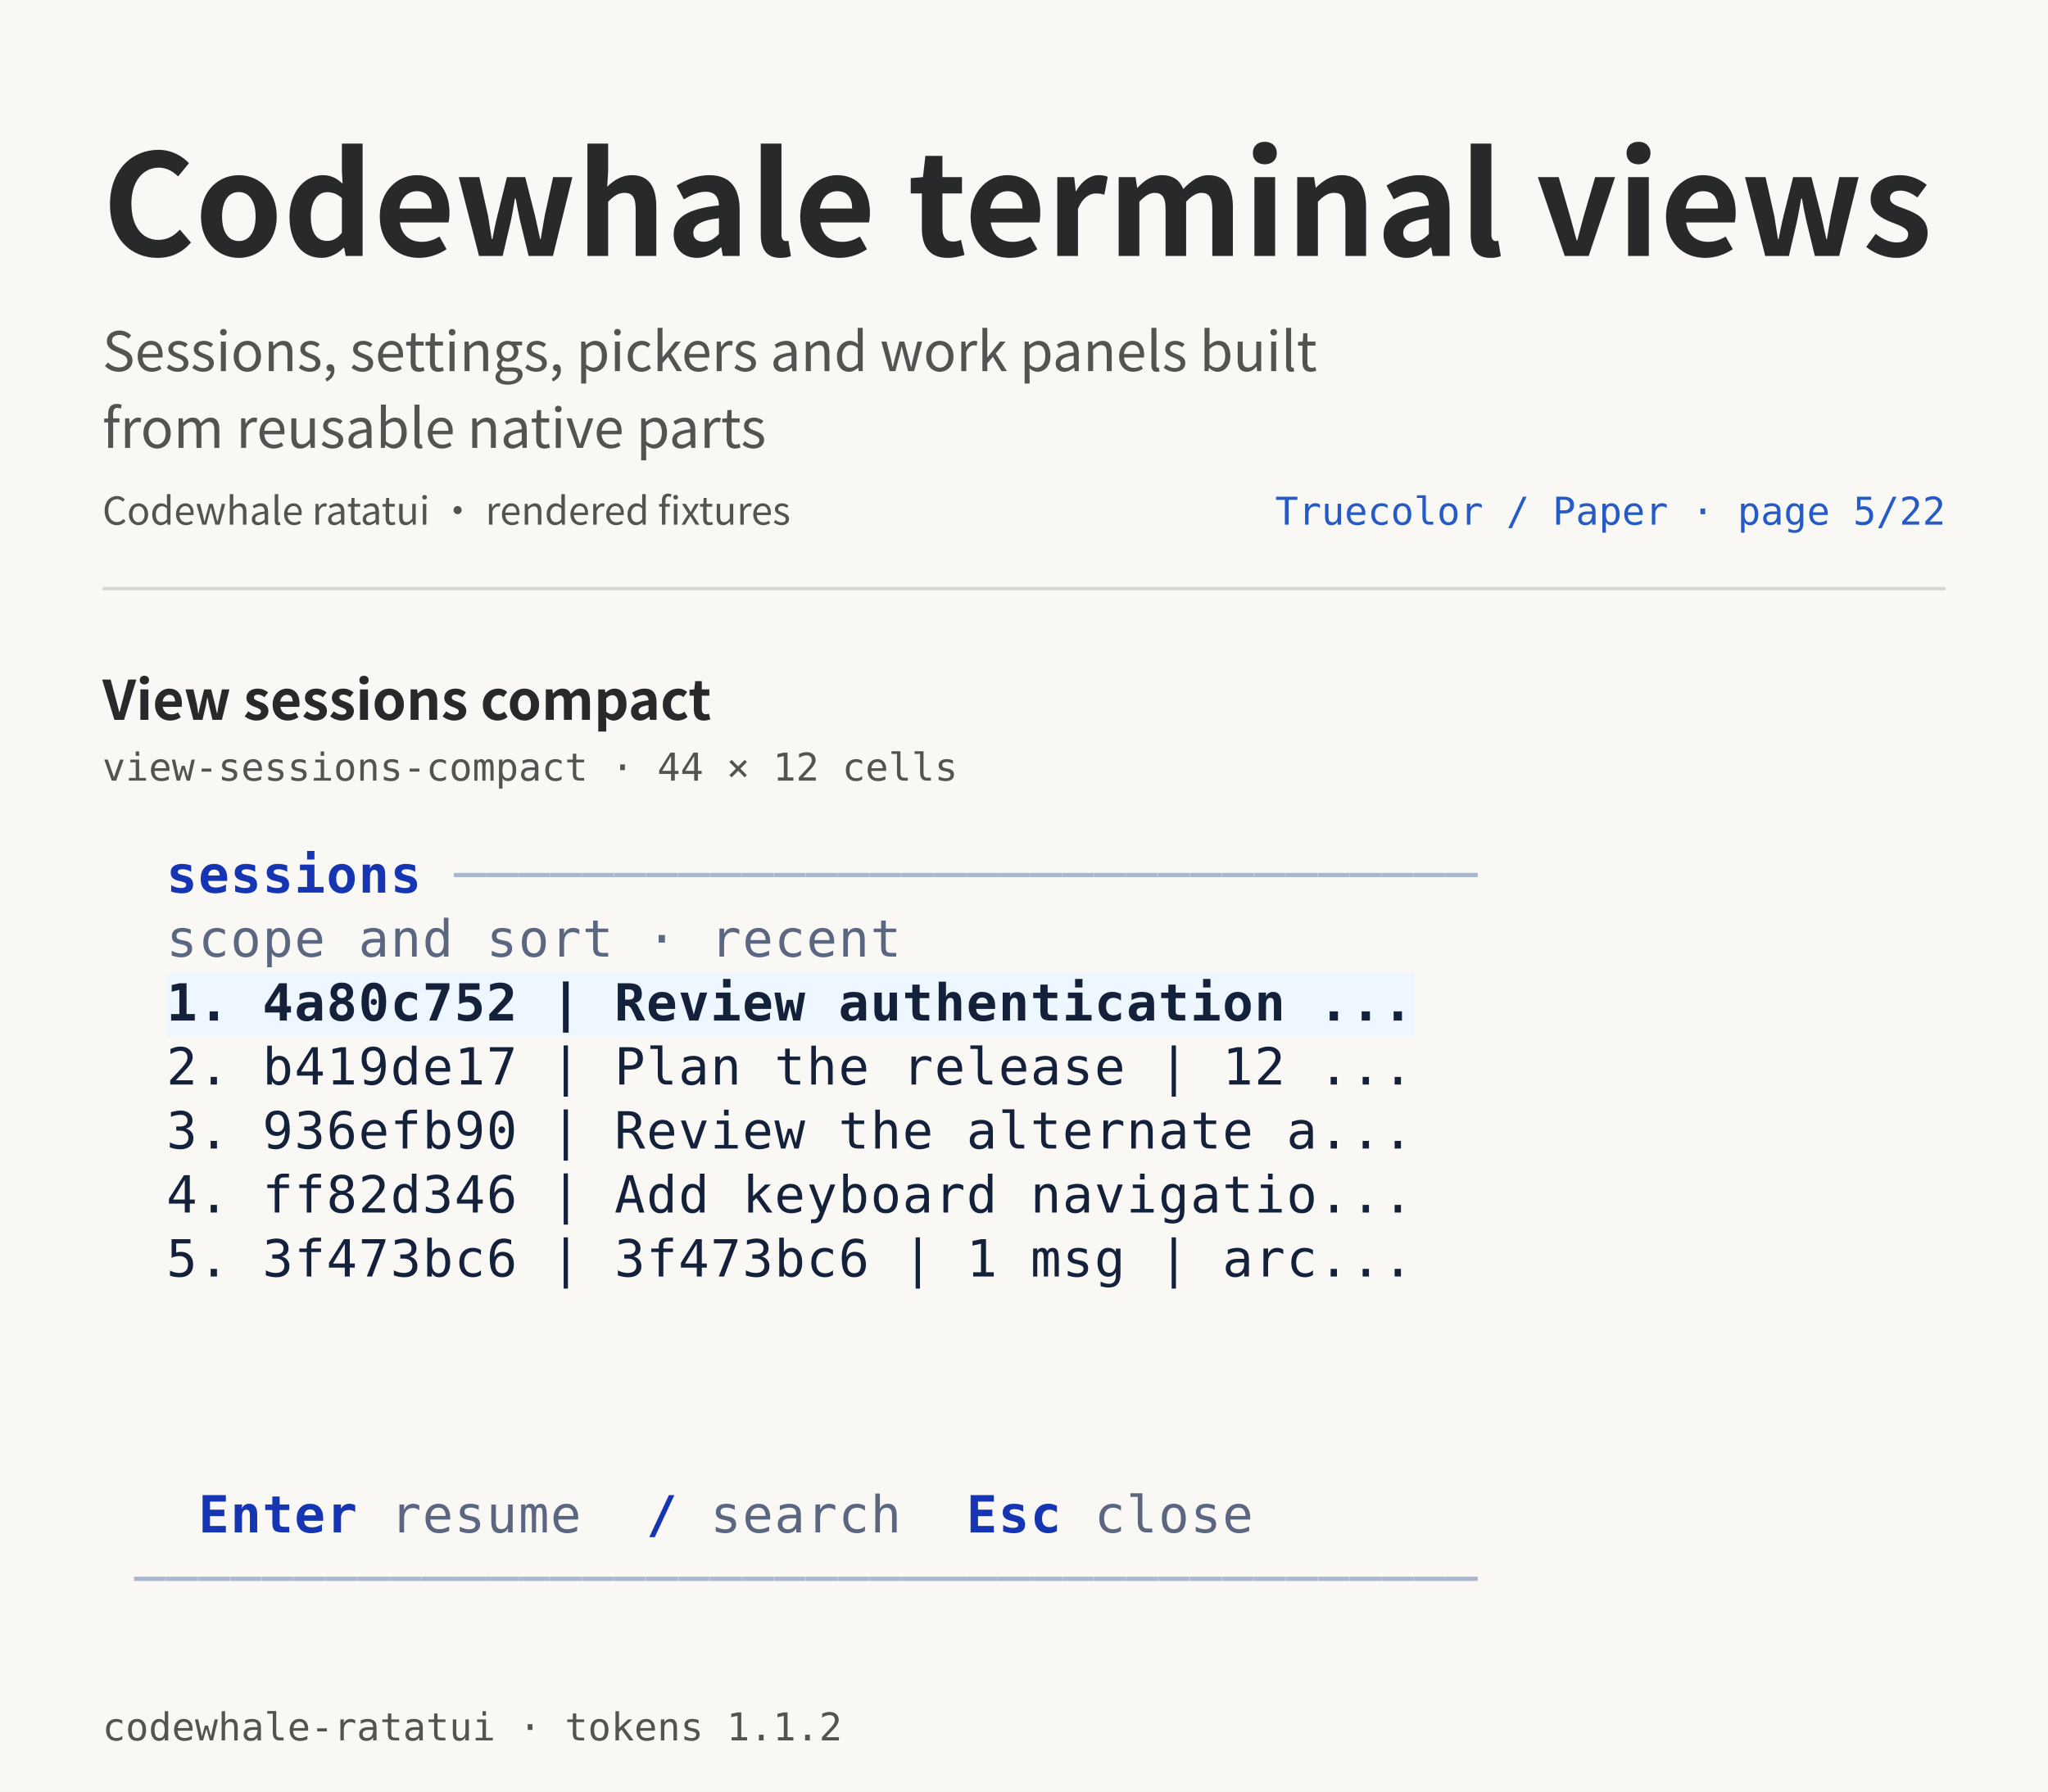
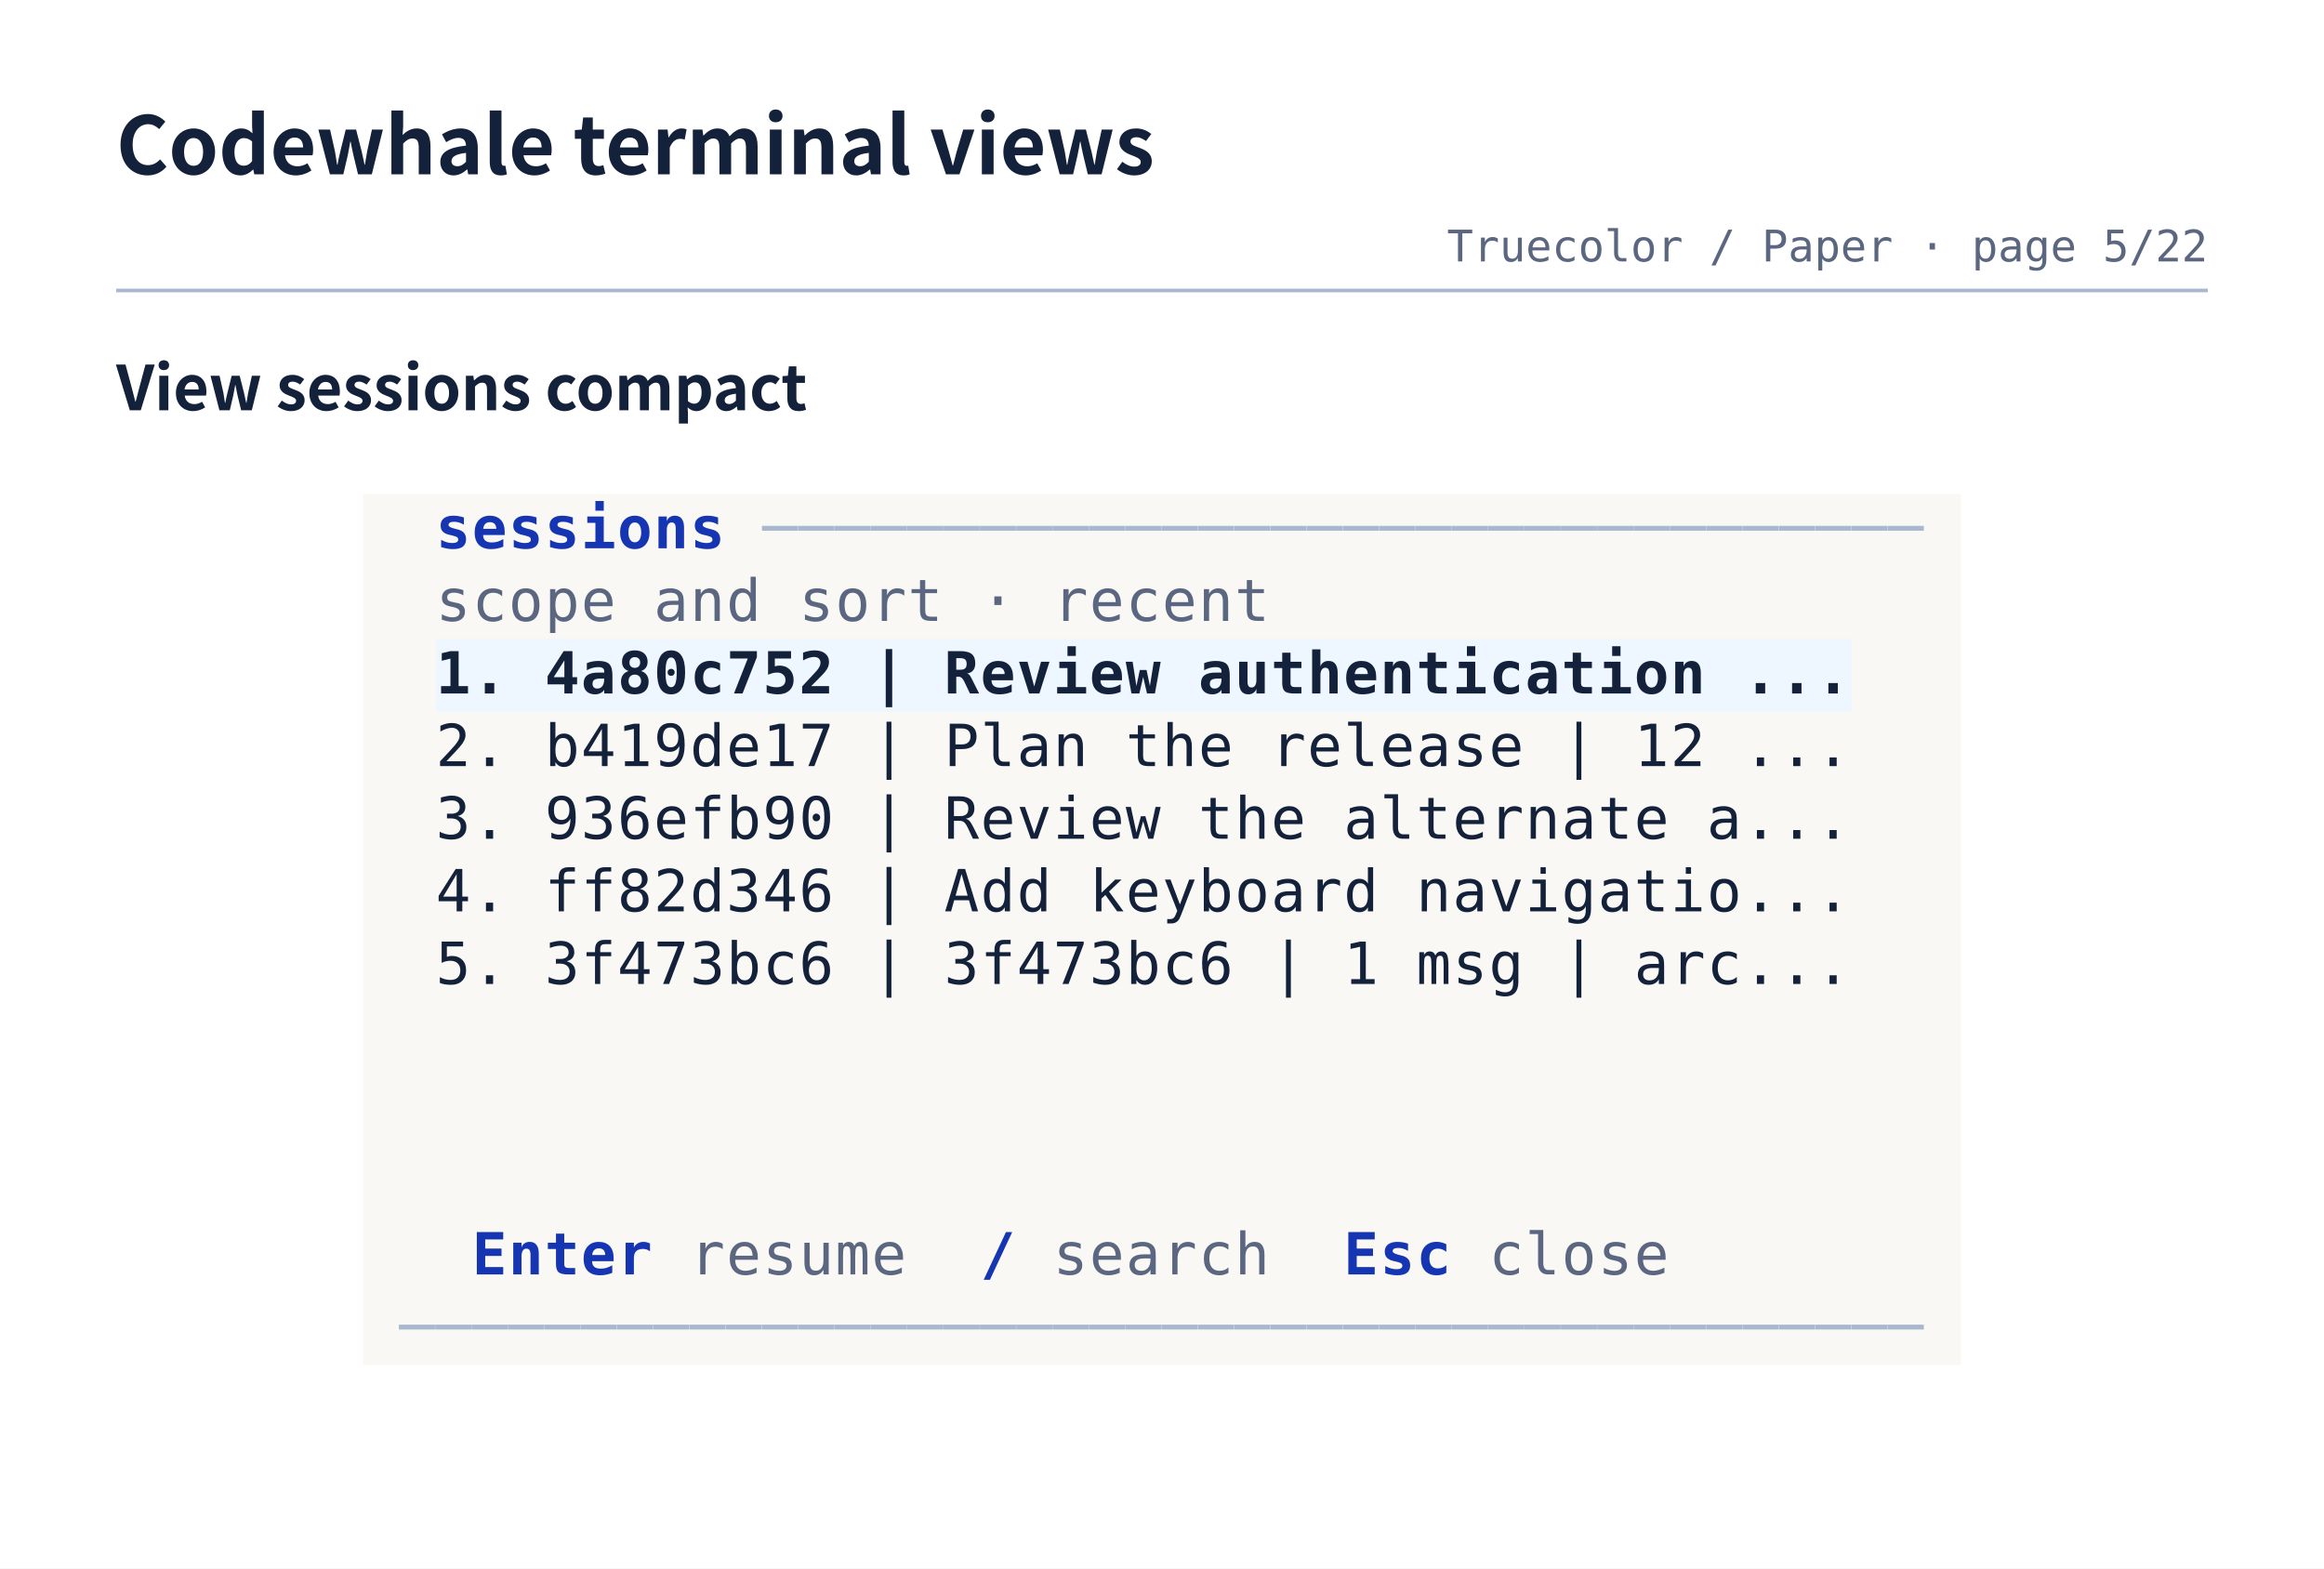
- <svg xmlns="http://www.w3.org/2000/svg" width="640" height="560" viewBox="0 0 640 560" role="img" aria-labelledby="title desc">
-   <rect width="100%" height="100%" fill="#faf8f5" />
-   <text x="32" y="80" fill="#28292b" font-family="'Shannon Sans','PingFang SC','Hiragino Sans GB','Microsoft YaHei UI','Microsoft YaHei','Noto Sans CJK SC','Noto Sans SC','Source Han Sans SC',-apple-system,BlinkMacSystemFont,'Segoe UI',sans-serif" font-size="44" font-weight="600">Codewhale terminal views</text>
-   <text x="32" y="116" fill="#535451" font-family="'Shannon Sans','PingFang SC','Hiragino Sans GB','Microsoft YaHei UI','Microsoft YaHei','Noto Sans CJK SC','Noto Sans SC','Source Han Sans SC',-apple-system,BlinkMacSystemFont,'Segoe UI',sans-serif" font-size="17">Sessions, settings, pickers and work panels built</text>
-   <text x="32" y="140" fill="#535451" font-family="'Shannon Sans','PingFang SC','Hiragino Sans GB','Microsoft YaHei UI','Microsoft YaHei','Noto Sans CJK SC','Noto Sans SC','Source Han Sans SC',-apple-system,BlinkMacSystemFont,'Segoe UI',sans-serif" font-size="17">from reusable native parts</text>
-   <text x="32" y="164" fill="#535451" font-family="'Shannon Sans','PingFang SC','Hiragino Sans GB','Microsoft YaHei UI','Microsoft YaHei','Noto Sans CJK SC','Noto Sans SC','Source Han Sans SC',-apple-system,BlinkMacSystemFont,'Segoe UI',sans-serif" font-size="12">Codewhale ratatui · rendered fixtures</text>
-   <text x="608" y="164" fill="#245bc7" font-family="'DejaVu Sans Mono','Cascadia Mono','SFMono-Regular',Consolas,'Liberation Mono',monospace" font-size="12" text-anchor="end">Truecolor / Paper · page 5/22</text>
-   <path d="M32 184H608" stroke="#d9d5cf" stroke-width="1" />
-   <text x="32" y="544" fill="#535451" font-family="'DejaVu Sans Mono','Cascadia Mono','SFMono-Regular',Consolas,'Liberation Mono',monospace" font-size="12">codewhale-ratatui · tokens 1.1.2</text>
+ <svg xmlns="http://www.w3.org/2000/svg" width="640" height="432" viewBox="0 0 640 432" role="img" aria-labelledby="title desc">
+   <rect width="100%" height="100%" fill="#ffffff" />
+   <text x="32" y="48" fill="#14213a" font-family="'Shannon Sans','PingFang SC','Hiragino Sans GB','Microsoft YaHei UI','Microsoft YaHei','Noto Sans CJK SC','Noto Sans SC','Source Han Sans SC',-apple-system,BlinkMacSystemFont,'Segoe UI',sans-serif" font-size="22" font-weight="600">Codewhale terminal views</text>
+   <text x="608" y="72" fill="#5b6780" font-family="'DejaVu Sans Mono','Cascadia Mono','SFMono-Regular',Consolas,'Liberation Mono',monospace" font-size="12" text-anchor="end">Truecolor / Paper · page 5/22</text>
+   <path d="M32 80H608" stroke="#a9b8cf" stroke-width="1" />
  <g data-entry="view-sessions-compact">
-     <text x="32" y="225" fill="#28292b" font-family="'Shannon Sans','PingFang SC','Hiragino Sans GB','Microsoft YaHei UI','Microsoft YaHei','Noto Sans CJK SC','Noto Sans SC','Source Han Sans SC',-apple-system,BlinkMacSystemFont,'Segoe UI',sans-serif" font-size="17" font-weight="600">View sessions compact</text>
-     <text x="32" y="244" fill="#535451" font-family="'DejaVu Sans Mono','Cascadia Mono','SFMono-Regular',Consolas,'Liberation Mono',monospace" font-size="12">view-sessions-compact  ·  44 × 12 cells</text>
-     <svg width="440" height="240" viewBox="0 0 440 240" role="img" x="32" y="264">
+     <text x="32" y="113" fill="#14213a" font-family="'Shannon Sans','PingFang SC','Hiragino Sans GB','Microsoft YaHei UI','Microsoft YaHei','Noto Sans CJK SC','Noto Sans SC','Source Han Sans SC',-apple-system,BlinkMacSystemFont,'Segoe UI',sans-serif" font-size="17" font-weight="600">View sessions compact</text>
+     <svg width="440" height="240" viewBox="0 0 440 240" role="img" x="100" y="136">
      <rect width="100%" height="100%" fill="#faf8f5" />
      <rect x="20" y="40" width="390" height="20" fill="#eef6ff" />
      <g font-family="'DejaVu Sans Mono','Cascadia Mono','SFMono-Regular',Consolas,'Liberation Mono',monospace" font-size="16" xml:space="preserve">
        <text x="20" y="15" fill="#1535b2" textLength="10" lengthAdjust="spacingAndGlyphs" font-weight="700">s</text>
        <text x="30" y="15" fill="#1535b2" textLength="10" lengthAdjust="spacingAndGlyphs" font-weight="700">e</text>
        <text x="40" y="15" fill="#1535b2" textLength="10" lengthAdjust="spacingAndGlyphs" font-weight="700">s</text>
        <text x="50" y="15" fill="#1535b2" textLength="10" lengthAdjust="spacingAndGlyphs" font-weight="700">s</text>
        <text x="60" y="15" fill="#1535b2" textLength="10" lengthAdjust="spacingAndGlyphs" font-weight="700">i</text>
        <text x="70" y="15" fill="#1535b2" textLength="10" lengthAdjust="spacingAndGlyphs" font-weight="700">o</text>
        <text x="80" y="15" fill="#1535b2" textLength="10" lengthAdjust="spacingAndGlyphs" font-weight="700">n</text>
        <text x="90" y="15" fill="#1535b2" textLength="10" lengthAdjust="spacingAndGlyphs" font-weight="700">s</text>
        <text x="110" y="15" fill="#a9b8cf" textLength="10" lengthAdjust="spacingAndGlyphs">─</text>
        <text x="120" y="15" fill="#a9b8cf" textLength="10" lengthAdjust="spacingAndGlyphs">─</text>
        <text x="130" y="15" fill="#a9b8cf" textLength="10" lengthAdjust="spacingAndGlyphs">─</text>
        <text x="140" y="15" fill="#a9b8cf" textLength="10" lengthAdjust="spacingAndGlyphs">─</text>
        <text x="150" y="15" fill="#a9b8cf" textLength="10" lengthAdjust="spacingAndGlyphs">─</text>
        <text x="160" y="15" fill="#a9b8cf" textLength="10" lengthAdjust="spacingAndGlyphs">─</text>
        <text x="170" y="15" fill="#a9b8cf" textLength="10" lengthAdjust="spacingAndGlyphs">─</text>
        <text x="180" y="15" fill="#a9b8cf" textLength="10" lengthAdjust="spacingAndGlyphs">─</text>
        <text x="190" y="15" fill="#a9b8cf" textLength="10" lengthAdjust="spacingAndGlyphs">─</text>
        <text x="200" y="15" fill="#a9b8cf" textLength="10" lengthAdjust="spacingAndGlyphs">─</text>
        <text x="210" y="15" fill="#a9b8cf" textLength="10" lengthAdjust="spacingAndGlyphs">─</text>
        <text x="220" y="15" fill="#a9b8cf" textLength="10" lengthAdjust="spacingAndGlyphs">─</text>
        <text x="230" y="15" fill="#a9b8cf" textLength="10" lengthAdjust="spacingAndGlyphs">─</text>
        <text x="240" y="15" fill="#a9b8cf" textLength="10" lengthAdjust="spacingAndGlyphs">─</text>
        <text x="250" y="15" fill="#a9b8cf" textLength="10" lengthAdjust="spacingAndGlyphs">─</text>
        <text x="260" y="15" fill="#a9b8cf" textLength="10" lengthAdjust="spacingAndGlyphs">─</text>
        <text x="270" y="15" fill="#a9b8cf" textLength="10" lengthAdjust="spacingAndGlyphs">─</text>
        <text x="280" y="15" fill="#a9b8cf" textLength="10" lengthAdjust="spacingAndGlyphs">─</text>
        <text x="290" y="15" fill="#a9b8cf" textLength="10" lengthAdjust="spacingAndGlyphs">─</text>
        <text x="300" y="15" fill="#a9b8cf" textLength="10" lengthAdjust="spacingAndGlyphs">─</text>
        <text x="310" y="15" fill="#a9b8cf" textLength="10" lengthAdjust="spacingAndGlyphs">─</text>
        <text x="320" y="15" fill="#a9b8cf" textLength="10" lengthAdjust="spacingAndGlyphs">─</text>
        <text x="330" y="15" fill="#a9b8cf" textLength="10" lengthAdjust="spacingAndGlyphs">─</text>
        <text x="340" y="15" fill="#a9b8cf" textLength="10" lengthAdjust="spacingAndGlyphs">─</text>
        <text x="350" y="15" fill="#a9b8cf" textLength="10" lengthAdjust="spacingAndGlyphs">─</text>
        <text x="360" y="15" fill="#a9b8cf" textLength="10" lengthAdjust="spacingAndGlyphs">─</text>
        <text x="370" y="15" fill="#a9b8cf" textLength="10" lengthAdjust="spacingAndGlyphs">─</text>
        <text x="380" y="15" fill="#a9b8cf" textLength="10" lengthAdjust="spacingAndGlyphs">─</text>
        <text x="390" y="15" fill="#a9b8cf" textLength="10" lengthAdjust="spacingAndGlyphs">─</text>
        <text x="400" y="15" fill="#a9b8cf" textLength="10" lengthAdjust="spacingAndGlyphs">─</text>
        <text x="410" y="15" fill="#a9b8cf" textLength="10" lengthAdjust="spacingAndGlyphs">─</text>
        <text x="420" y="15" fill="#a9b8cf" textLength="10" lengthAdjust="spacingAndGlyphs">─</text>
        <text x="20" y="35" fill="#5b6780" textLength="10" lengthAdjust="spacingAndGlyphs">s</text>
        <text x="30" y="35" fill="#5b6780" textLength="10" lengthAdjust="spacingAndGlyphs">c</text>
        <text x="40" y="35" fill="#5b6780" textLength="10" lengthAdjust="spacingAndGlyphs">o</text>
        <text x="50" y="35" fill="#5b6780" textLength="10" lengthAdjust="spacingAndGlyphs">p</text>
        <text x="60" y="35" fill="#5b6780" textLength="10" lengthAdjust="spacingAndGlyphs">e</text>
        <text x="80" y="35" fill="#5b6780" textLength="10" lengthAdjust="spacingAndGlyphs">a</text>
        <text x="90" y="35" fill="#5b6780" textLength="10" lengthAdjust="spacingAndGlyphs">n</text>
        <text x="100" y="35" fill="#5b6780" textLength="10" lengthAdjust="spacingAndGlyphs">d</text>
        <text x="120" y="35" fill="#5b6780" textLength="10" lengthAdjust="spacingAndGlyphs">s</text>
        <text x="130" y="35" fill="#5b6780" textLength="10" lengthAdjust="spacingAndGlyphs">o</text>
        <text x="140" y="35" fill="#5b6780" textLength="10" lengthAdjust="spacingAndGlyphs">r</text>
        <text x="150" y="35" fill="#5b6780" textLength="10" lengthAdjust="spacingAndGlyphs">t</text>
        <text x="170" y="35" fill="#5b6780" textLength="10" lengthAdjust="spacingAndGlyphs">·</text>
        <text x="190" y="35" fill="#5b6780" textLength="10" lengthAdjust="spacingAndGlyphs">r</text>
        <text x="200" y="35" fill="#5b6780" textLength="10" lengthAdjust="spacingAndGlyphs">e</text>
        <text x="210" y="35" fill="#5b6780" textLength="10" lengthAdjust="spacingAndGlyphs">c</text>
        <text x="220" y="35" fill="#5b6780" textLength="10" lengthAdjust="spacingAndGlyphs">e</text>
        <text x="230" y="35" fill="#5b6780" textLength="10" lengthAdjust="spacingAndGlyphs">n</text>
        <text x="240" y="35" fill="#5b6780" textLength="10" lengthAdjust="spacingAndGlyphs">t</text>
        <text x="20" y="55" fill="#14213a" textLength="10" lengthAdjust="spacingAndGlyphs" font-weight="700">1</text>
        <text x="30" y="55" fill="#14213a" textLength="10" lengthAdjust="spacingAndGlyphs" font-weight="700">.</text>
        <text x="50" y="55" fill="#14213a" textLength="10" lengthAdjust="spacingAndGlyphs" font-weight="700">4</text>
        <text x="60" y="55" fill="#14213a" textLength="10" lengthAdjust="spacingAndGlyphs" font-weight="700">a</text>
        <text x="70" y="55" fill="#14213a" textLength="10" lengthAdjust="spacingAndGlyphs" font-weight="700">8</text>
        <text x="80" y="55" fill="#14213a" textLength="10" lengthAdjust="spacingAndGlyphs" font-weight="700">0</text>
        <text x="90" y="55" fill="#14213a" textLength="10" lengthAdjust="spacingAndGlyphs" font-weight="700">c</text>
        <text x="100" y="55" fill="#14213a" textLength="10" lengthAdjust="spacingAndGlyphs" font-weight="700">7</text>
        <text x="110" y="55" fill="#14213a" textLength="10" lengthAdjust="spacingAndGlyphs" font-weight="700">5</text>
        <text x="120" y="55" fill="#14213a" textLength="10" lengthAdjust="spacingAndGlyphs" font-weight="700">2</text>
        <text x="140" y="55" fill="#14213a" textLength="10" lengthAdjust="spacingAndGlyphs" font-weight="700">|</text>
        <text x="160" y="55" fill="#14213a" textLength="10" lengthAdjust="spacingAndGlyphs" font-weight="700">R</text>
        <text x="170" y="55" fill="#14213a" textLength="10" lengthAdjust="spacingAndGlyphs" font-weight="700">e</text>
        <text x="180" y="55" fill="#14213a" textLength="10" lengthAdjust="spacingAndGlyphs" font-weight="700">v</text>
        <text x="190" y="55" fill="#14213a" textLength="10" lengthAdjust="spacingAndGlyphs" font-weight="700">i</text>
        <text x="200" y="55" fill="#14213a" textLength="10" lengthAdjust="spacingAndGlyphs" font-weight="700">e</text>
        <text x="210" y="55" fill="#14213a" textLength="10" lengthAdjust="spacingAndGlyphs" font-weight="700">w</text>
        <text x="230" y="55" fill="#14213a" textLength="10" lengthAdjust="spacingAndGlyphs" font-weight="700">a</text>
        <text x="240" y="55" fill="#14213a" textLength="10" lengthAdjust="spacingAndGlyphs" font-weight="700">u</text>
        <text x="250" y="55" fill="#14213a" textLength="10" lengthAdjust="spacingAndGlyphs" font-weight="700">t</text>
        <text x="260" y="55" fill="#14213a" textLength="10" lengthAdjust="spacingAndGlyphs" font-weight="700">h</text>
        <text x="270" y="55" fill="#14213a" textLength="10" lengthAdjust="spacingAndGlyphs" font-weight="700">e</text>
        <text x="280" y="55" fill="#14213a" textLength="10" lengthAdjust="spacingAndGlyphs" font-weight="700">n</text>
        <text x="290" y="55" fill="#14213a" textLength="10" lengthAdjust="spacingAndGlyphs" font-weight="700">t</text>
        <text x="300" y="55" fill="#14213a" textLength="10" lengthAdjust="spacingAndGlyphs" font-weight="700">i</text>
        <text x="310" y="55" fill="#14213a" textLength="10" lengthAdjust="spacingAndGlyphs" font-weight="700">c</text>
        <text x="320" y="55" fill="#14213a" textLength="10" lengthAdjust="spacingAndGlyphs" font-weight="700">a</text>
        <text x="330" y="55" fill="#14213a" textLength="10" lengthAdjust="spacingAndGlyphs" font-weight="700">t</text>
        <text x="340" y="55" fill="#14213a" textLength="10" lengthAdjust="spacingAndGlyphs" font-weight="700">i</text>
        <text x="350" y="55" fill="#14213a" textLength="10" lengthAdjust="spacingAndGlyphs" font-weight="700">o</text>
        <text x="360" y="55" fill="#14213a" textLength="10" lengthAdjust="spacingAndGlyphs" font-weight="700">n</text>
        <text x="380" y="55" fill="#14213a" textLength="10" lengthAdjust="spacingAndGlyphs" font-weight="700">.</text>
        <text x="390" y="55" fill="#14213a" textLength="10" lengthAdjust="spacingAndGlyphs" font-weight="700">.</text>
        <text x="400" y="55" fill="#14213a" textLength="10" lengthAdjust="spacingAndGlyphs" font-weight="700">.</text>
        <text x="20" y="75" fill="#14213a" textLength="10" lengthAdjust="spacingAndGlyphs">2</text>
        <text x="30" y="75" fill="#14213a" textLength="10" lengthAdjust="spacingAndGlyphs">.</text>
        <text x="50" y="75" fill="#14213a" textLength="10" lengthAdjust="spacingAndGlyphs">b</text>
        <text x="60" y="75" fill="#14213a" textLength="10" lengthAdjust="spacingAndGlyphs">4</text>
        <text x="70" y="75" fill="#14213a" textLength="10" lengthAdjust="spacingAndGlyphs">1</text>
        <text x="80" y="75" fill="#14213a" textLength="10" lengthAdjust="spacingAndGlyphs">9</text>
        <text x="90" y="75" fill="#14213a" textLength="10" lengthAdjust="spacingAndGlyphs">d</text>
        <text x="100" y="75" fill="#14213a" textLength="10" lengthAdjust="spacingAndGlyphs">e</text>
        <text x="110" y="75" fill="#14213a" textLength="10" lengthAdjust="spacingAndGlyphs">1</text>
        <text x="120" y="75" fill="#14213a" textLength="10" lengthAdjust="spacingAndGlyphs">7</text>
        <text x="140" y="75" fill="#14213a" textLength="10" lengthAdjust="spacingAndGlyphs">|</text>
        <text x="160" y="75" fill="#14213a" textLength="10" lengthAdjust="spacingAndGlyphs">P</text>
        <text x="170" y="75" fill="#14213a" textLength="10" lengthAdjust="spacingAndGlyphs">l</text>
        <text x="180" y="75" fill="#14213a" textLength="10" lengthAdjust="spacingAndGlyphs">a</text>
        <text x="190" y="75" fill="#14213a" textLength="10" lengthAdjust="spacingAndGlyphs">n</text>
        <text x="210" y="75" fill="#14213a" textLength="10" lengthAdjust="spacingAndGlyphs">t</text>
        <text x="220" y="75" fill="#14213a" textLength="10" lengthAdjust="spacingAndGlyphs">h</text>
        <text x="230" y="75" fill="#14213a" textLength="10" lengthAdjust="spacingAndGlyphs">e</text>
        <text x="250" y="75" fill="#14213a" textLength="10" lengthAdjust="spacingAndGlyphs">r</text>
        <text x="260" y="75" fill="#14213a" textLength="10" lengthAdjust="spacingAndGlyphs">e</text>
        <text x="270" y="75" fill="#14213a" textLength="10" lengthAdjust="spacingAndGlyphs">l</text>
        <text x="280" y="75" fill="#14213a" textLength="10" lengthAdjust="spacingAndGlyphs">e</text>
        <text x="290" y="75" fill="#14213a" textLength="10" lengthAdjust="spacingAndGlyphs">a</text>
        <text x="300" y="75" fill="#14213a" textLength="10" lengthAdjust="spacingAndGlyphs">s</text>
        <text x="310" y="75" fill="#14213a" textLength="10" lengthAdjust="spacingAndGlyphs">e</text>
        <text x="330" y="75" fill="#14213a" textLength="10" lengthAdjust="spacingAndGlyphs">|</text>
        <text x="350" y="75" fill="#14213a" textLength="10" lengthAdjust="spacingAndGlyphs">1</text>
        <text x="360" y="75" fill="#14213a" textLength="10" lengthAdjust="spacingAndGlyphs">2</text>
        <text x="380" y="75" fill="#14213a" textLength="10" lengthAdjust="spacingAndGlyphs">.</text>
        <text x="390" y="75" fill="#14213a" textLength="10" lengthAdjust="spacingAndGlyphs">.</text>
        <text x="400" y="75" fill="#14213a" textLength="10" lengthAdjust="spacingAndGlyphs">.</text>
        <text x="20" y="95" fill="#14213a" textLength="10" lengthAdjust="spacingAndGlyphs">3</text>
        <text x="30" y="95" fill="#14213a" textLength="10" lengthAdjust="spacingAndGlyphs">.</text>
        <text x="50" y="95" fill="#14213a" textLength="10" lengthAdjust="spacingAndGlyphs">9</text>
        <text x="60" y="95" fill="#14213a" textLength="10" lengthAdjust="spacingAndGlyphs">3</text>
        <text x="70" y="95" fill="#14213a" textLength="10" lengthAdjust="spacingAndGlyphs">6</text>
        <text x="80" y="95" fill="#14213a" textLength="10" lengthAdjust="spacingAndGlyphs">e</text>
        <text x="90" y="95" fill="#14213a" textLength="10" lengthAdjust="spacingAndGlyphs">f</text>
        <text x="100" y="95" fill="#14213a" textLength="10" lengthAdjust="spacingAndGlyphs">b</text>
        <text x="110" y="95" fill="#14213a" textLength="10" lengthAdjust="spacingAndGlyphs">9</text>
        <text x="120" y="95" fill="#14213a" textLength="10" lengthAdjust="spacingAndGlyphs">0</text>
        <text x="140" y="95" fill="#14213a" textLength="10" lengthAdjust="spacingAndGlyphs">|</text>
        <text x="160" y="95" fill="#14213a" textLength="10" lengthAdjust="spacingAndGlyphs">R</text>
        <text x="170" y="95" fill="#14213a" textLength="10" lengthAdjust="spacingAndGlyphs">e</text>
        <text x="180" y="95" fill="#14213a" textLength="10" lengthAdjust="spacingAndGlyphs">v</text>
        <text x="190" y="95" fill="#14213a" textLength="10" lengthAdjust="spacingAndGlyphs">i</text>
        <text x="200" y="95" fill="#14213a" textLength="10" lengthAdjust="spacingAndGlyphs">e</text>
        <text x="210" y="95" fill="#14213a" textLength="10" lengthAdjust="spacingAndGlyphs">w</text>
        <text x="230" y="95" fill="#14213a" textLength="10" lengthAdjust="spacingAndGlyphs">t</text>
        <text x="240" y="95" fill="#14213a" textLength="10" lengthAdjust="spacingAndGlyphs">h</text>
        <text x="250" y="95" fill="#14213a" textLength="10" lengthAdjust="spacingAndGlyphs">e</text>
        <text x="270" y="95" fill="#14213a" textLength="10" lengthAdjust="spacingAndGlyphs">a</text>
        <text x="280" y="95" fill="#14213a" textLength="10" lengthAdjust="spacingAndGlyphs">l</text>
        <text x="290" y="95" fill="#14213a" textLength="10" lengthAdjust="spacingAndGlyphs">t</text>
        <text x="300" y="95" fill="#14213a" textLength="10" lengthAdjust="spacingAndGlyphs">e</text>
        <text x="310" y="95" fill="#14213a" textLength="10" lengthAdjust="spacingAndGlyphs">r</text>
        <text x="320" y="95" fill="#14213a" textLength="10" lengthAdjust="spacingAndGlyphs">n</text>
        <text x="330" y="95" fill="#14213a" textLength="10" lengthAdjust="spacingAndGlyphs">a</text>
        <text x="340" y="95" fill="#14213a" textLength="10" lengthAdjust="spacingAndGlyphs">t</text>
        <text x="350" y="95" fill="#14213a" textLength="10" lengthAdjust="spacingAndGlyphs">e</text>
        <text x="370" y="95" fill="#14213a" textLength="10" lengthAdjust="spacingAndGlyphs">a</text>
        <text x="380" y="95" fill="#14213a" textLength="10" lengthAdjust="spacingAndGlyphs">.</text>
        <text x="390" y="95" fill="#14213a" textLength="10" lengthAdjust="spacingAndGlyphs">.</text>
        <text x="400" y="95" fill="#14213a" textLength="10" lengthAdjust="spacingAndGlyphs">.</text>
        <text x="20" y="115" fill="#14213a" textLength="10" lengthAdjust="spacingAndGlyphs">4</text>
        <text x="30" y="115" fill="#14213a" textLength="10" lengthAdjust="spacingAndGlyphs">.</text>
        <text x="50" y="115" fill="#14213a" textLength="10" lengthAdjust="spacingAndGlyphs">f</text>
        <text x="60" y="115" fill="#14213a" textLength="10" lengthAdjust="spacingAndGlyphs">f</text>
        <text x="70" y="115" fill="#14213a" textLength="10" lengthAdjust="spacingAndGlyphs">8</text>
        <text x="80" y="115" fill="#14213a" textLength="10" lengthAdjust="spacingAndGlyphs">2</text>
        <text x="90" y="115" fill="#14213a" textLength="10" lengthAdjust="spacingAndGlyphs">d</text>
        <text x="100" y="115" fill="#14213a" textLength="10" lengthAdjust="spacingAndGlyphs">3</text>
        <text x="110" y="115" fill="#14213a" textLength="10" lengthAdjust="spacingAndGlyphs">4</text>
        <text x="120" y="115" fill="#14213a" textLength="10" lengthAdjust="spacingAndGlyphs">6</text>
        <text x="140" y="115" fill="#14213a" textLength="10" lengthAdjust="spacingAndGlyphs">|</text>
        <text x="160" y="115" fill="#14213a" textLength="10" lengthAdjust="spacingAndGlyphs">A</text>
        <text x="170" y="115" fill="#14213a" textLength="10" lengthAdjust="spacingAndGlyphs">d</text>
        <text x="180" y="115" fill="#14213a" textLength="10" lengthAdjust="spacingAndGlyphs">d</text>
        <text x="200" y="115" fill="#14213a" textLength="10" lengthAdjust="spacingAndGlyphs">k</text>
        <text x="210" y="115" fill="#14213a" textLength="10" lengthAdjust="spacingAndGlyphs">e</text>
        <text x="220" y="115" fill="#14213a" textLength="10" lengthAdjust="spacingAndGlyphs">y</text>
        <text x="230" y="115" fill="#14213a" textLength="10" lengthAdjust="spacingAndGlyphs">b</text>
        <text x="240" y="115" fill="#14213a" textLength="10" lengthAdjust="spacingAndGlyphs">o</text>
        <text x="250" y="115" fill="#14213a" textLength="10" lengthAdjust="spacingAndGlyphs">a</text>
        <text x="260" y="115" fill="#14213a" textLength="10" lengthAdjust="spacingAndGlyphs">r</text>
        <text x="270" y="115" fill="#14213a" textLength="10" lengthAdjust="spacingAndGlyphs">d</text>
        <text x="290" y="115" fill="#14213a" textLength="10" lengthAdjust="spacingAndGlyphs">n</text>
        <text x="300" y="115" fill="#14213a" textLength="10" lengthAdjust="spacingAndGlyphs">a</text>
        <text x="310" y="115" fill="#14213a" textLength="10" lengthAdjust="spacingAndGlyphs">v</text>
        <text x="320" y="115" fill="#14213a" textLength="10" lengthAdjust="spacingAndGlyphs">i</text>
        <text x="330" y="115" fill="#14213a" textLength="10" lengthAdjust="spacingAndGlyphs">g</text>
        <text x="340" y="115" fill="#14213a" textLength="10" lengthAdjust="spacingAndGlyphs">a</text>
        <text x="350" y="115" fill="#14213a" textLength="10" lengthAdjust="spacingAndGlyphs">t</text>
        <text x="360" y="115" fill="#14213a" textLength="10" lengthAdjust="spacingAndGlyphs">i</text>
        <text x="370" y="115" fill="#14213a" textLength="10" lengthAdjust="spacingAndGlyphs">o</text>
        <text x="380" y="115" fill="#14213a" textLength="10" lengthAdjust="spacingAndGlyphs">.</text>
        <text x="390" y="115" fill="#14213a" textLength="10" lengthAdjust="spacingAndGlyphs">.</text>
        <text x="400" y="115" fill="#14213a" textLength="10" lengthAdjust="spacingAndGlyphs">.</text>
        <text x="20" y="135" fill="#14213a" textLength="10" lengthAdjust="spacingAndGlyphs">5</text>
        <text x="30" y="135" fill="#14213a" textLength="10" lengthAdjust="spacingAndGlyphs">.</text>
        <text x="50" y="135" fill="#14213a" textLength="10" lengthAdjust="spacingAndGlyphs">3</text>
        <text x="60" y="135" fill="#14213a" textLength="10" lengthAdjust="spacingAndGlyphs">f</text>
        <text x="70" y="135" fill="#14213a" textLength="10" lengthAdjust="spacingAndGlyphs">4</text>
        <text x="80" y="135" fill="#14213a" textLength="10" lengthAdjust="spacingAndGlyphs">7</text>
        <text x="90" y="135" fill="#14213a" textLength="10" lengthAdjust="spacingAndGlyphs">3</text>
        <text x="100" y="135" fill="#14213a" textLength="10" lengthAdjust="spacingAndGlyphs">b</text>
        <text x="110" y="135" fill="#14213a" textLength="10" lengthAdjust="spacingAndGlyphs">c</text>
        <text x="120" y="135" fill="#14213a" textLength="10" lengthAdjust="spacingAndGlyphs">6</text>
        <text x="140" y="135" fill="#14213a" textLength="10" lengthAdjust="spacingAndGlyphs">|</text>
        <text x="160" y="135" fill="#14213a" textLength="10" lengthAdjust="spacingAndGlyphs">3</text>
        <text x="170" y="135" fill="#14213a" textLength="10" lengthAdjust="spacingAndGlyphs">f</text>
        <text x="180" y="135" fill="#14213a" textLength="10" lengthAdjust="spacingAndGlyphs">4</text>
        <text x="190" y="135" fill="#14213a" textLength="10" lengthAdjust="spacingAndGlyphs">7</text>
        <text x="200" y="135" fill="#14213a" textLength="10" lengthAdjust="spacingAndGlyphs">3</text>
        <text x="210" y="135" fill="#14213a" textLength="10" lengthAdjust="spacingAndGlyphs">b</text>
        <text x="220" y="135" fill="#14213a" textLength="10" lengthAdjust="spacingAndGlyphs">c</text>
        <text x="230" y="135" fill="#14213a" textLength="10" lengthAdjust="spacingAndGlyphs">6</text>
        <text x="250" y="135" fill="#14213a" textLength="10" lengthAdjust="spacingAndGlyphs">|</text>
        <text x="270" y="135" fill="#14213a" textLength="10" lengthAdjust="spacingAndGlyphs">1</text>
        <text x="290" y="135" fill="#14213a" textLength="10" lengthAdjust="spacingAndGlyphs">m</text>
        <text x="300" y="135" fill="#14213a" textLength="10" lengthAdjust="spacingAndGlyphs">s</text>
        <text x="310" y="135" fill="#14213a" textLength="10" lengthAdjust="spacingAndGlyphs">g</text>
        <text x="330" y="135" fill="#14213a" textLength="10" lengthAdjust="spacingAndGlyphs">|</text>
        <text x="350" y="135" fill="#14213a" textLength="10" lengthAdjust="spacingAndGlyphs">a</text>
        <text x="360" y="135" fill="#14213a" textLength="10" lengthAdjust="spacingAndGlyphs">r</text>
        <text x="370" y="135" fill="#14213a" textLength="10" lengthAdjust="spacingAndGlyphs">c</text>
        <text x="380" y="135" fill="#14213a" textLength="10" lengthAdjust="spacingAndGlyphs">.</text>
        <text x="390" y="135" fill="#14213a" textLength="10" lengthAdjust="spacingAndGlyphs">.</text>
        <text x="400" y="135" fill="#14213a" textLength="10" lengthAdjust="spacingAndGlyphs">.</text>
        <text x="30" y="215" fill="#1535b2" textLength="10" lengthAdjust="spacingAndGlyphs" font-weight="700">E</text>
        <text x="40" y="215" fill="#1535b2" textLength="10" lengthAdjust="spacingAndGlyphs" font-weight="700">n</text>
        <text x="50" y="215" fill="#1535b2" textLength="10" lengthAdjust="spacingAndGlyphs" font-weight="700">t</text>
        <text x="60" y="215" fill="#1535b2" textLength="10" lengthAdjust="spacingAndGlyphs" font-weight="700">e</text>
        <text x="70" y="215" fill="#1535b2" textLength="10" lengthAdjust="spacingAndGlyphs" font-weight="700">r</text>
        <text x="90" y="215" fill="#5b6780" textLength="10" lengthAdjust="spacingAndGlyphs">r</text>
        <text x="100" y="215" fill="#5b6780" textLength="10" lengthAdjust="spacingAndGlyphs">e</text>
        <text x="110" y="215" fill="#5b6780" textLength="10" lengthAdjust="spacingAndGlyphs">s</text>
        <text x="120" y="215" fill="#5b6780" textLength="10" lengthAdjust="spacingAndGlyphs">u</text>
        <text x="130" y="215" fill="#5b6780" textLength="10" lengthAdjust="spacingAndGlyphs">m</text>
        <text x="140" y="215" fill="#5b6780" textLength="10" lengthAdjust="spacingAndGlyphs">e</text>
        <text x="170" y="215" fill="#1535b2" textLength="10" lengthAdjust="spacingAndGlyphs" font-weight="700">/</text>
        <text x="190" y="215" fill="#5b6780" textLength="10" lengthAdjust="spacingAndGlyphs">s</text>
        <text x="200" y="215" fill="#5b6780" textLength="10" lengthAdjust="spacingAndGlyphs">e</text>
        <text x="210" y="215" fill="#5b6780" textLength="10" lengthAdjust="spacingAndGlyphs">a</text>
        <text x="220" y="215" fill="#5b6780" textLength="10" lengthAdjust="spacingAndGlyphs">r</text>
        <text x="230" y="215" fill="#5b6780" textLength="10" lengthAdjust="spacingAndGlyphs">c</text>
        <text x="240" y="215" fill="#5b6780" textLength="10" lengthAdjust="spacingAndGlyphs">h</text>
        <text x="270" y="215" fill="#1535b2" textLength="10" lengthAdjust="spacingAndGlyphs" font-weight="700">E</text>
        <text x="280" y="215" fill="#1535b2" textLength="10" lengthAdjust="spacingAndGlyphs" font-weight="700">s</text>
        <text x="290" y="215" fill="#1535b2" textLength="10" lengthAdjust="spacingAndGlyphs" font-weight="700">c</text>
        <text x="310" y="215" fill="#5b6780" textLength="10" lengthAdjust="spacingAndGlyphs">c</text>
        <text x="320" y="215" fill="#5b6780" textLength="10" lengthAdjust="spacingAndGlyphs">l</text>
        <text x="330" y="215" fill="#5b6780" textLength="10" lengthAdjust="spacingAndGlyphs">o</text>
        <text x="340" y="215" fill="#5b6780" textLength="10" lengthAdjust="spacingAndGlyphs">s</text>
        <text x="350" y="215" fill="#5b6780" textLength="10" lengthAdjust="spacingAndGlyphs">e</text>
        <text x="10" y="235" fill="#a9b8cf" textLength="10" lengthAdjust="spacingAndGlyphs">─</text>
        <text x="20" y="235" fill="#a9b8cf" textLength="10" lengthAdjust="spacingAndGlyphs">─</text>
        <text x="30" y="235" fill="#a9b8cf" textLength="10" lengthAdjust="spacingAndGlyphs">─</text>
        <text x="40" y="235" fill="#a9b8cf" textLength="10" lengthAdjust="spacingAndGlyphs">─</text>
        <text x="50" y="235" fill="#a9b8cf" textLength="10" lengthAdjust="spacingAndGlyphs">─</text>
        <text x="60" y="235" fill="#a9b8cf" textLength="10" lengthAdjust="spacingAndGlyphs">─</text>
        <text x="70" y="235" fill="#a9b8cf" textLength="10" lengthAdjust="spacingAndGlyphs">─</text>
        <text x="80" y="235" fill="#a9b8cf" textLength="10" lengthAdjust="spacingAndGlyphs">─</text>
        <text x="90" y="235" fill="#a9b8cf" textLength="10" lengthAdjust="spacingAndGlyphs">─</text>
        <text x="100" y="235" fill="#a9b8cf" textLength="10" lengthAdjust="spacingAndGlyphs">─</text>
        <text x="110" y="235" fill="#a9b8cf" textLength="10" lengthAdjust="spacingAndGlyphs">─</text>
        <text x="120" y="235" fill="#a9b8cf" textLength="10" lengthAdjust="spacingAndGlyphs">─</text>
        <text x="130" y="235" fill="#a9b8cf" textLength="10" lengthAdjust="spacingAndGlyphs">─</text>
        <text x="140" y="235" fill="#a9b8cf" textLength="10" lengthAdjust="spacingAndGlyphs">─</text>
        <text x="150" y="235" fill="#a9b8cf" textLength="10" lengthAdjust="spacingAndGlyphs">─</text>
        <text x="160" y="235" fill="#a9b8cf" textLength="10" lengthAdjust="spacingAndGlyphs">─</text>
        <text x="170" y="235" fill="#a9b8cf" textLength="10" lengthAdjust="spacingAndGlyphs">─</text>
        <text x="180" y="235" fill="#a9b8cf" textLength="10" lengthAdjust="spacingAndGlyphs">─</text>
        <text x="190" y="235" fill="#a9b8cf" textLength="10" lengthAdjust="spacingAndGlyphs">─</text>
        <text x="200" y="235" fill="#a9b8cf" textLength="10" lengthAdjust="spacingAndGlyphs">─</text>
        <text x="210" y="235" fill="#a9b8cf" textLength="10" lengthAdjust="spacingAndGlyphs">─</text>
        <text x="220" y="235" fill="#a9b8cf" textLength="10" lengthAdjust="spacingAndGlyphs">─</text>
        <text x="230" y="235" fill="#a9b8cf" textLength="10" lengthAdjust="spacingAndGlyphs">─</text>
        <text x="240" y="235" fill="#a9b8cf" textLength="10" lengthAdjust="spacingAndGlyphs">─</text>
        <text x="250" y="235" fill="#a9b8cf" textLength="10" lengthAdjust="spacingAndGlyphs">─</text>
        <text x="260" y="235" fill="#a9b8cf" textLength="10" lengthAdjust="spacingAndGlyphs">─</text>
        <text x="270" y="235" fill="#a9b8cf" textLength="10" lengthAdjust="spacingAndGlyphs">─</text>
        <text x="280" y="235" fill="#a9b8cf" textLength="10" lengthAdjust="spacingAndGlyphs">─</text>
        <text x="290" y="235" fill="#a9b8cf" textLength="10" lengthAdjust="spacingAndGlyphs">─</text>
        <text x="300" y="235" fill="#a9b8cf" textLength="10" lengthAdjust="spacingAndGlyphs">─</text>
        <text x="310" y="235" fill="#a9b8cf" textLength="10" lengthAdjust="spacingAndGlyphs">─</text>
        <text x="320" y="235" fill="#a9b8cf" textLength="10" lengthAdjust="spacingAndGlyphs">─</text>
        <text x="330" y="235" fill="#a9b8cf" textLength="10" lengthAdjust="spacingAndGlyphs">─</text>
        <text x="340" y="235" fill="#a9b8cf" textLength="10" lengthAdjust="spacingAndGlyphs">─</text>
        <text x="350" y="235" fill="#a9b8cf" textLength="10" lengthAdjust="spacingAndGlyphs">─</text>
        <text x="360" y="235" fill="#a9b8cf" textLength="10" lengthAdjust="spacingAndGlyphs">─</text>
        <text x="370" y="235" fill="#a9b8cf" textLength="10" lengthAdjust="spacingAndGlyphs">─</text>
        <text x="380" y="235" fill="#a9b8cf" textLength="10" lengthAdjust="spacingAndGlyphs">─</text>
        <text x="390" y="235" fill="#a9b8cf" textLength="10" lengthAdjust="spacingAndGlyphs">─</text>
        <text x="400" y="235" fill="#a9b8cf" textLength="10" lengthAdjust="spacingAndGlyphs">─</text>
        <text x="410" y="235" fill="#a9b8cf" textLength="10" lengthAdjust="spacingAndGlyphs">─</text>
        <text x="420" y="235" fill="#a9b8cf" textLength="10" lengthAdjust="spacingAndGlyphs">─</text>
      </g>
    </svg>
  </g>
</svg>
